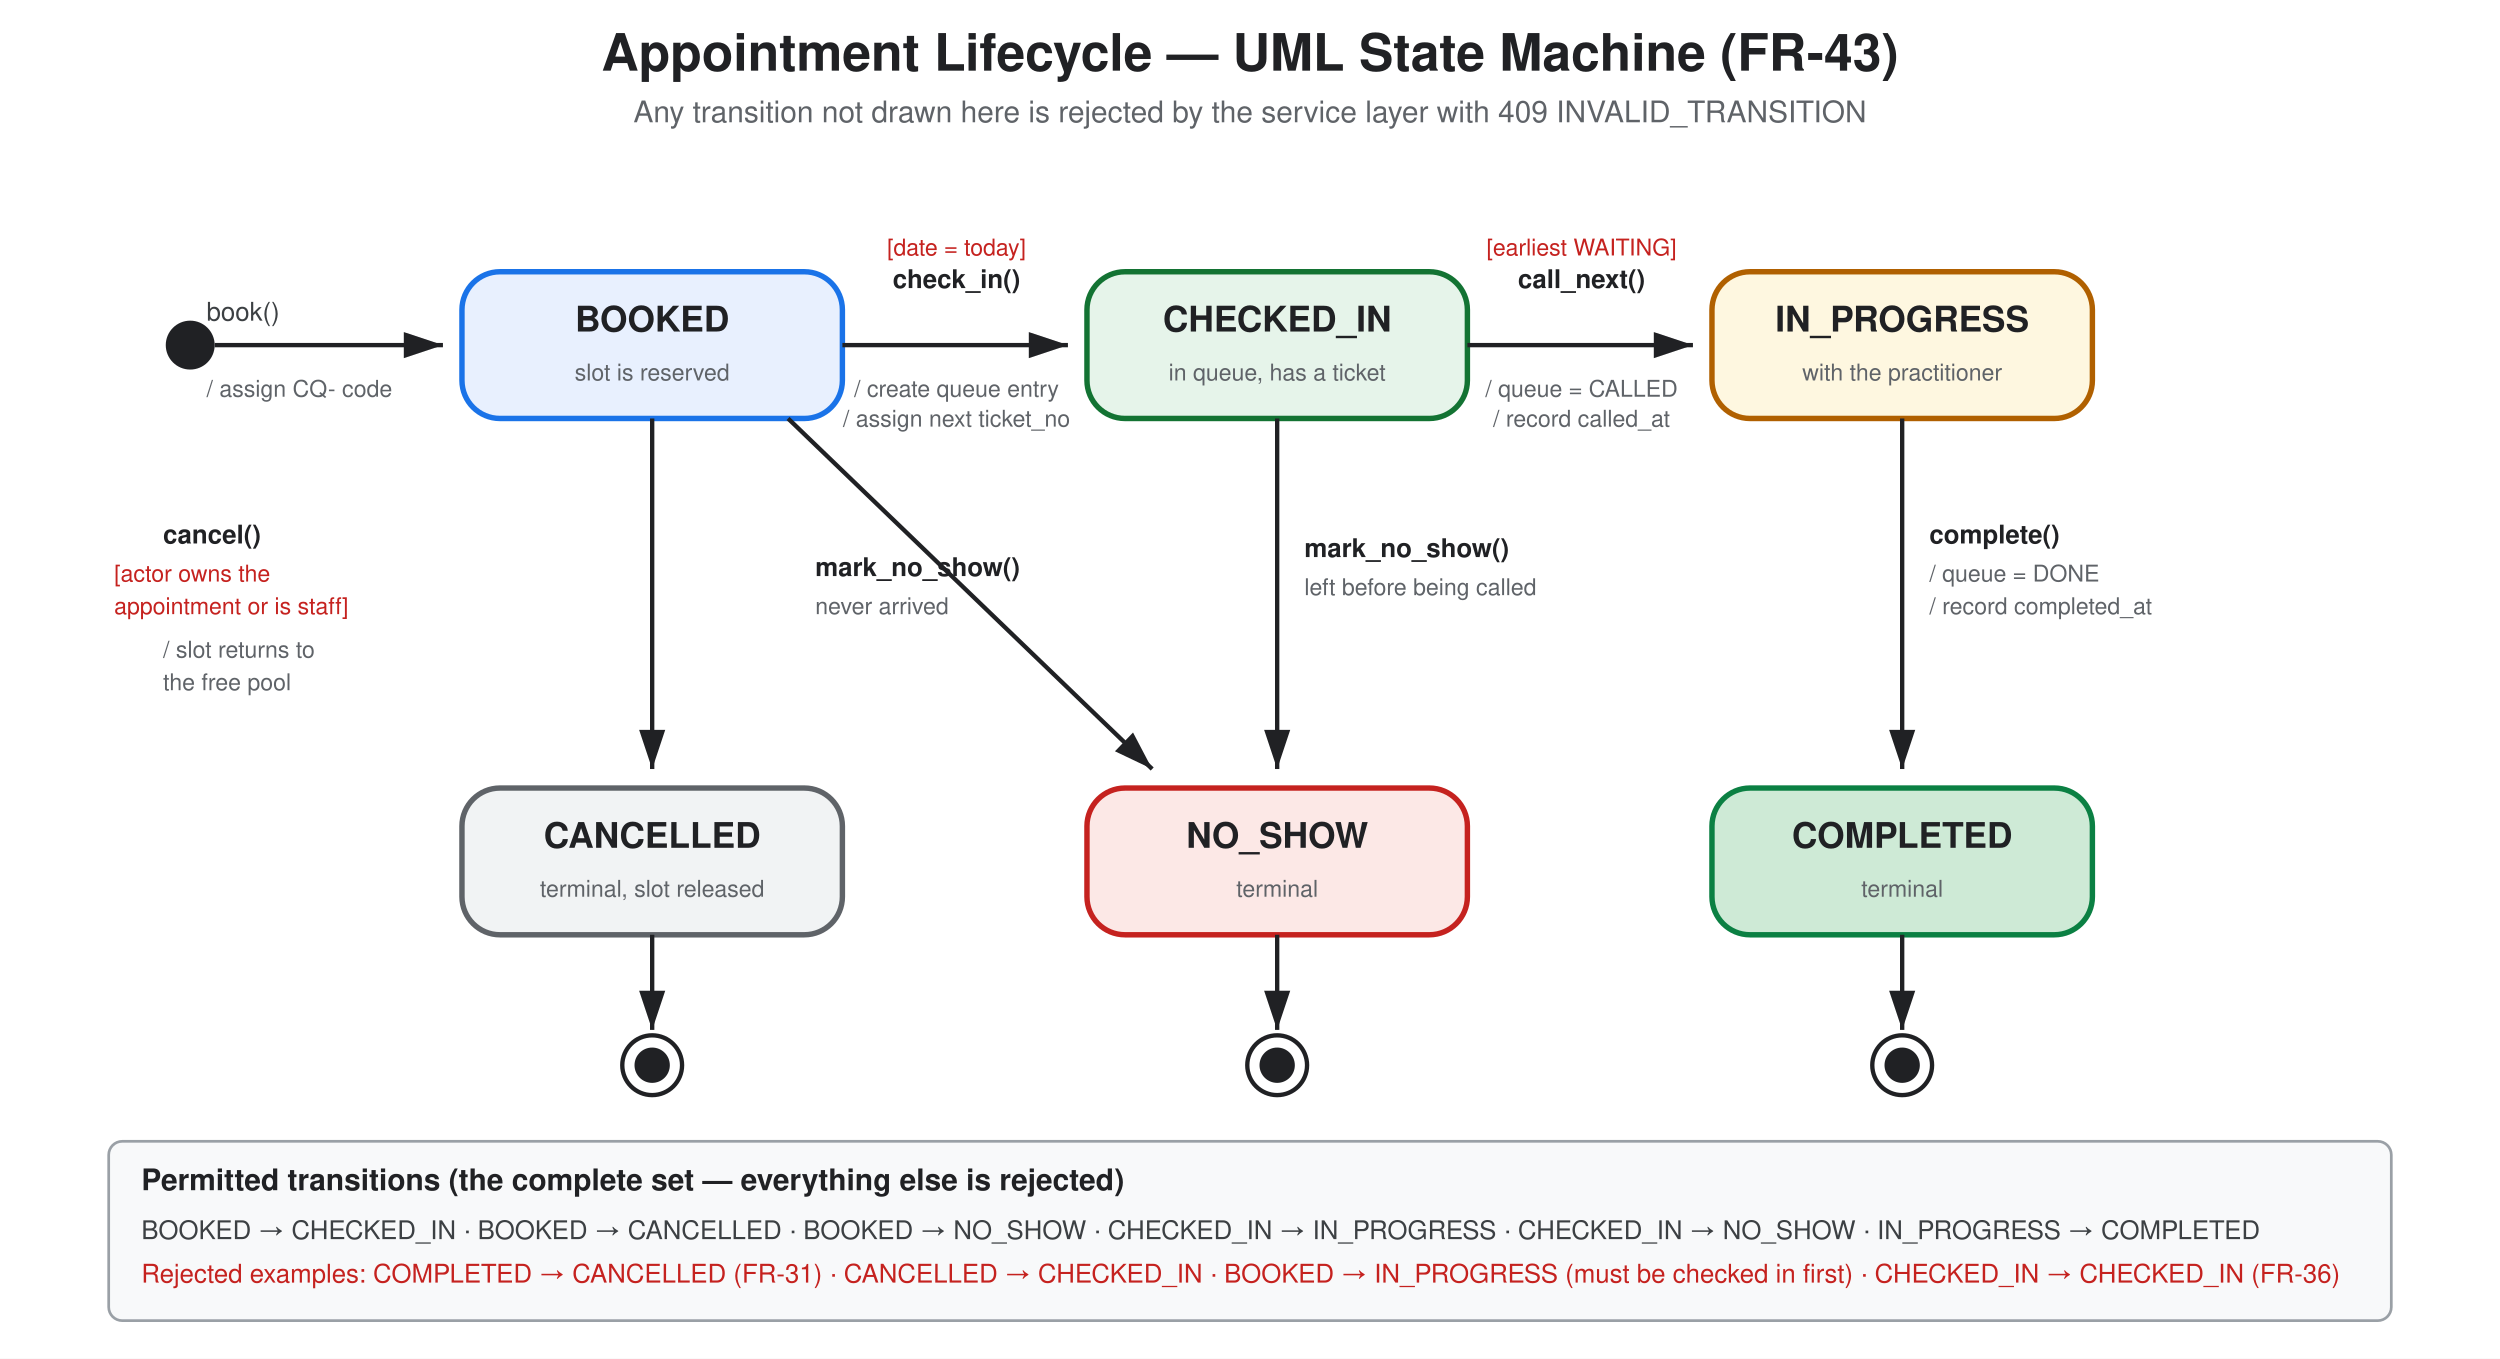
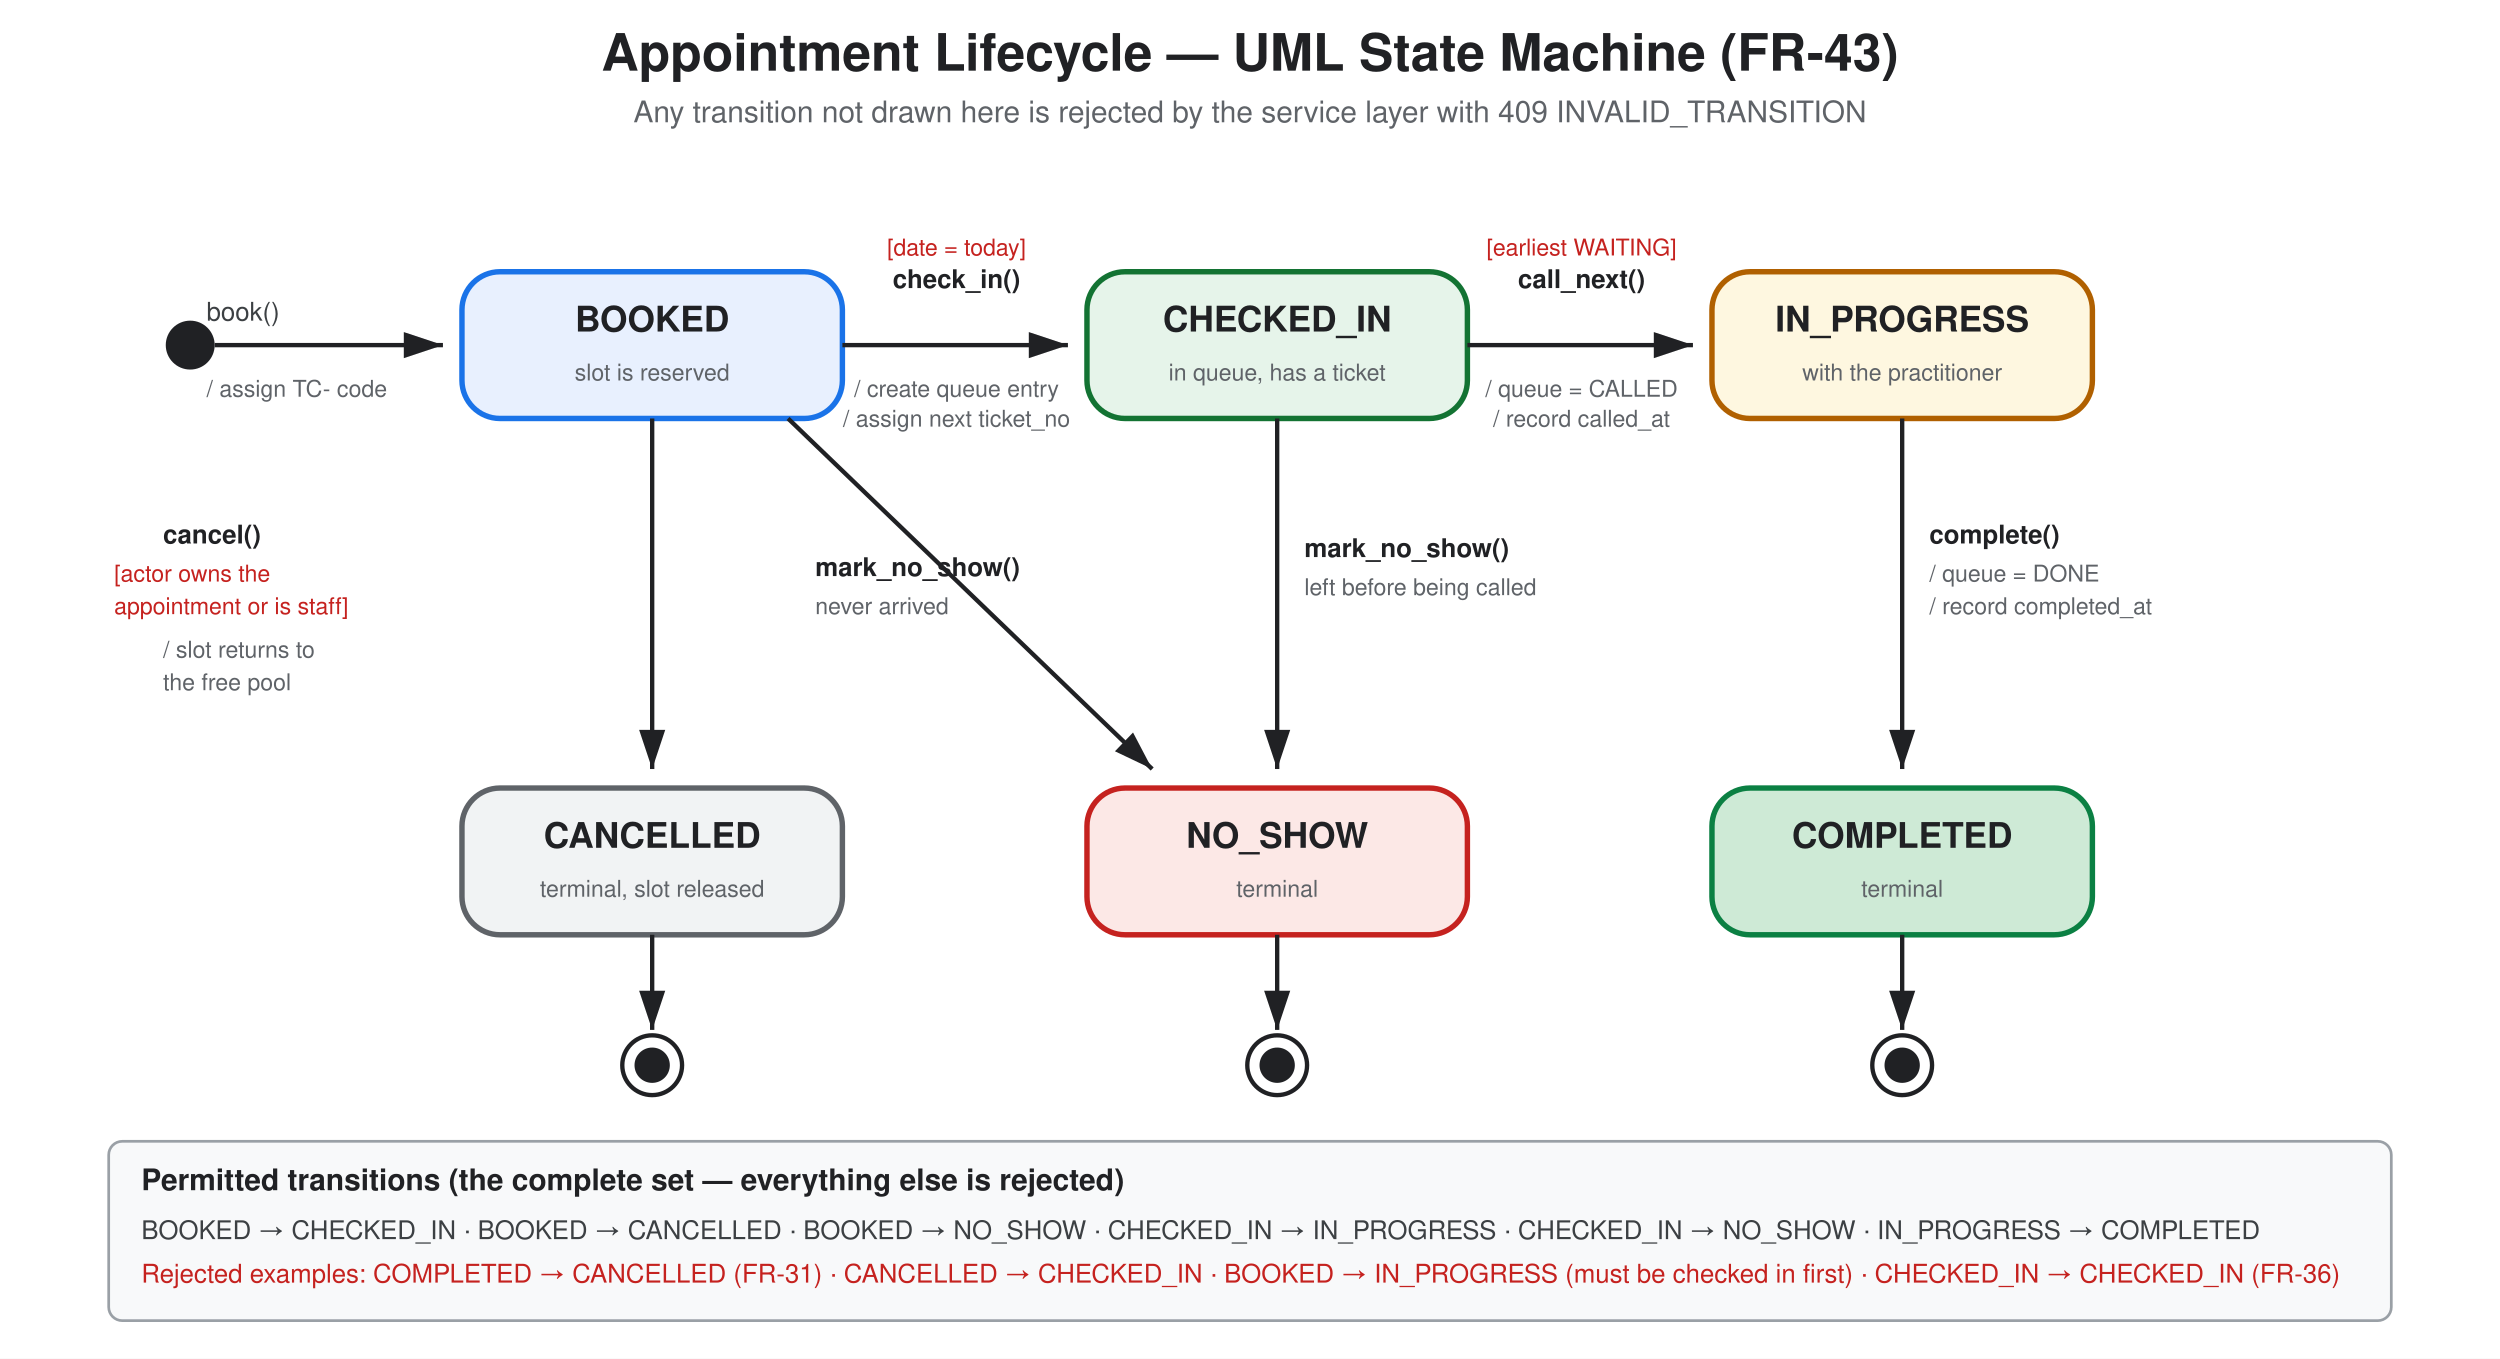
<svg xmlns="http://www.w3.org/2000/svg" viewBox="0 0 920 500" width="920" height="500" font-family="Helvetica, Arial, sans-serif">
  <rect width="920" height="500" fill="#ffffff" />
  <defs>
    <marker id="sm" markerWidth="10" markerHeight="8" refX="9" refY="3" orient="auto" markerUnits="strokeWidth">
      <path d="M0,0 L0,6 L9,3 z" fill="#202124" />
    </marker>
  </defs>
  <text x="460" y="26" text-anchor="middle" font-size="19" font-weight="bold" fill="#202124">Appointment Lifecycle — UML State Machine (FR-43)</text>
  <text x="460" y="45" text-anchor="middle" font-size="11" fill="#5f6368">Any transition not drawn here is rejected by the service layer with 409 INVALID_TRANSITION</text>
  <circle cx="70" cy="127" r="9" fill="#202124" />
  <line x1="79" y1="127" x2="163" y2="127" stroke="#202124" stroke-width="1.6" marker-end="url(#sm)" />
  <text x="76" y="118" font-size="9.5" fill="#3C4043">book()</text>
-   <text x="76" y="146" font-size="8.5" fill="#5f6368">/ assign CQ- code</text>
+   <text x="76" y="146" font-size="8.5" fill="#5f6368">/ assign TC- code</text>
  <rect x="170" y="100" width="140" height="54" rx="14" fill="#E8F0FE" stroke="#1A73E8" stroke-width="2" />
  <text x="240" y="122" text-anchor="middle" font-size="13" font-weight="bold" fill="#202124">BOOKED</text>
  <text x="240" y="140" text-anchor="middle" font-size="8.5" fill="#5f6368">slot is reserved</text>
  <rect x="400" y="100" width="140" height="54" rx="14" fill="#E6F4EA" stroke="#137333" stroke-width="2" />
  <text x="470" y="122" text-anchor="middle" font-size="13" font-weight="bold" fill="#202124">CHECKED_IN</text>
  <text x="470" y="140" text-anchor="middle" font-size="8.5" fill="#5f6368">in queue, has a ticket</text>
  <rect x="630" y="100" width="140" height="54" rx="14" fill="#FEF7E0" stroke="#B06000" stroke-width="2" />
  <text x="700" y="122" text-anchor="middle" font-size="13" font-weight="bold" fill="#202124">IN_PROGRESS</text>
  <text x="700" y="140" text-anchor="middle" font-size="8.5" fill="#5f6368">with the practitioner</text>
  <rect x="630" y="290" width="140" height="54" rx="14" fill="#CEEAD6" stroke="#0B8043" stroke-width="2" />
  <text x="700" y="312" text-anchor="middle" font-size="13" font-weight="bold" fill="#202124">COMPLETED</text>
  <text x="700" y="330" text-anchor="middle" font-size="8.5" fill="#5f6368">terminal</text>
  <rect x="400" y="290" width="140" height="54" rx="14" fill="#FCE8E6" stroke="#C5221F" stroke-width="2" />
  <text x="470" y="312" text-anchor="middle" font-size="13" font-weight="bold" fill="#202124">NO_SHOW</text>
  <text x="470" y="330" text-anchor="middle" font-size="8.5" fill="#5f6368">terminal</text>
  <rect x="170" y="290" width="140" height="54" rx="14" fill="#F1F3F4" stroke="#5F6368" stroke-width="2" />
  <text x="240" y="312" text-anchor="middle" font-size="13" font-weight="bold" fill="#202124">CANCELLED</text>
  <text x="240" y="330" text-anchor="middle" font-size="8.5" fill="#5f6368">terminal, slot released</text>
  <line x1="310" y1="127" x2="393" y2="127" stroke="#202124" stroke-width="1.6" marker-end="url(#sm)" />
  <text x="352" y="106" text-anchor="middle" font-size="9.5" font-weight="bold" fill="#202124">check_in()</text>
  <text x="352" y="94" text-anchor="middle" font-size="8.5" fill="#C5221F">[date = today]</text>
  <text x="352" y="146" text-anchor="middle" font-size="8.5" fill="#5f6368">/ create queue entry</text>
  <text x="352" y="157" text-anchor="middle" font-size="8.5" fill="#5f6368">/ assign next ticket_no</text>
  <line x1="540" y1="127" x2="623" y2="127" stroke="#202124" stroke-width="1.6" marker-end="url(#sm)" />
  <text x="582" y="106" text-anchor="middle" font-size="9.5" font-weight="bold" fill="#202124">call_next()</text>
  <text x="582" y="94" text-anchor="middle" font-size="8.5" fill="#C5221F">[earliest WAITING]</text>
  <text x="582" y="146" text-anchor="middle" font-size="8.5" fill="#5f6368">/ queue = CALLED</text>
  <text x="582" y="157" text-anchor="middle" font-size="8.5" fill="#5f6368">/ record called_at</text>
  <line x1="700" y1="154" x2="700" y2="283" stroke="#202124" stroke-width="1.6" marker-end="url(#sm)" />
  <text x="710" y="200" font-size="9.5" font-weight="bold" fill="#202124">complete()</text>
  <text x="710" y="214" font-size="8.5" fill="#5f6368">/ queue = DONE</text>
  <text x="710" y="226" font-size="8.5" fill="#5f6368">/ record completed_at</text>
  <line x1="240" y1="154" x2="240" y2="283" stroke="#202124" stroke-width="1.6" marker-end="url(#sm)" />
  <text x="60" y="200" font-size="9.5" font-weight="bold" fill="#202124">cancel()</text>
  <text x="42" y="214" font-size="8.5" fill="#C5221F">[actor owns the</text>
  <text x="42" y="226" font-size="8.5" fill="#C5221F">appointment or is staff]</text>
  <text x="60" y="242" font-size="8.5" fill="#5f6368">/ slot returns to</text>
  <text x="60" y="254" font-size="8.5" fill="#5f6368">the free pool</text>
  <line x1="290" y1="154" x2="424" y2="283" stroke="#202124" stroke-width="1.6" marker-end="url(#sm)" />
  <text x="300" y="212" font-size="9.5" font-weight="bold" fill="#202124">mark_no_show()</text>
  <text x="300" y="226" font-size="8.5" fill="#5f6368">never arrived</text>
  <line x1="470" y1="154" x2="470" y2="283" stroke="#202124" stroke-width="1.6" marker-end="url(#sm)" />
  <text x="480" y="205" font-size="9.5" font-weight="bold" fill="#202124">mark_no_show()</text>
  <text x="480" y="219" font-size="8.5" fill="#5f6368">left before being called</text>
  <g>
    <circle cx="240" cy="392" r="11" fill="none" stroke="#202124" stroke-width="1.6" />
    <circle cx="240" cy="392" r="6.5" fill="#202124" />
    <line x1="240" y1="344" x2="240" y2="379" stroke="#202124" stroke-width="1.6" marker-end="url(#sm)" />
    <circle cx="470" cy="392" r="11" fill="none" stroke="#202124" stroke-width="1.6" />
    <circle cx="470" cy="392" r="6.5" fill="#202124" />
    <line x1="470" y1="344" x2="470" y2="379" stroke="#202124" stroke-width="1.6" marker-end="url(#sm)" />
    <circle cx="700" cy="392" r="11" fill="none" stroke="#202124" stroke-width="1.6" />
    <circle cx="700" cy="392" r="6.5" fill="#202124" />
    <line x1="700" y1="344" x2="700" y2="379" stroke="#202124" stroke-width="1.6" marker-end="url(#sm)" />
  </g>
  <rect x="40" y="420" width="840" height="66" rx="5" fill="#F8F9FA" stroke="#9AA0A6" />
  <text x="52" y="438" font-size="11" font-weight="bold" fill="#202124">Permitted transitions (the complete set — everything else is rejected)</text>
  <text x="52" y="456" font-size="9.5" fill="#3C4043">BOOKED → CHECKED_IN · BOOKED → CANCELLED · BOOKED → NO_SHOW · CHECKED_IN → IN_PROGRESS · CHECKED_IN → NO_SHOW · IN_PROGRESS → COMPLETED</text>
  <text x="52" y="472" font-size="9.5" fill="#C5221F">Rejected examples: COMPLETED → CANCELLED (FR-31) · CANCELLED → CHECKED_IN · BOOKED → IN_PROGRESS (must be checked in first) · CHECKED_IN → CHECKED_IN (FR-36)</text>
</svg>
